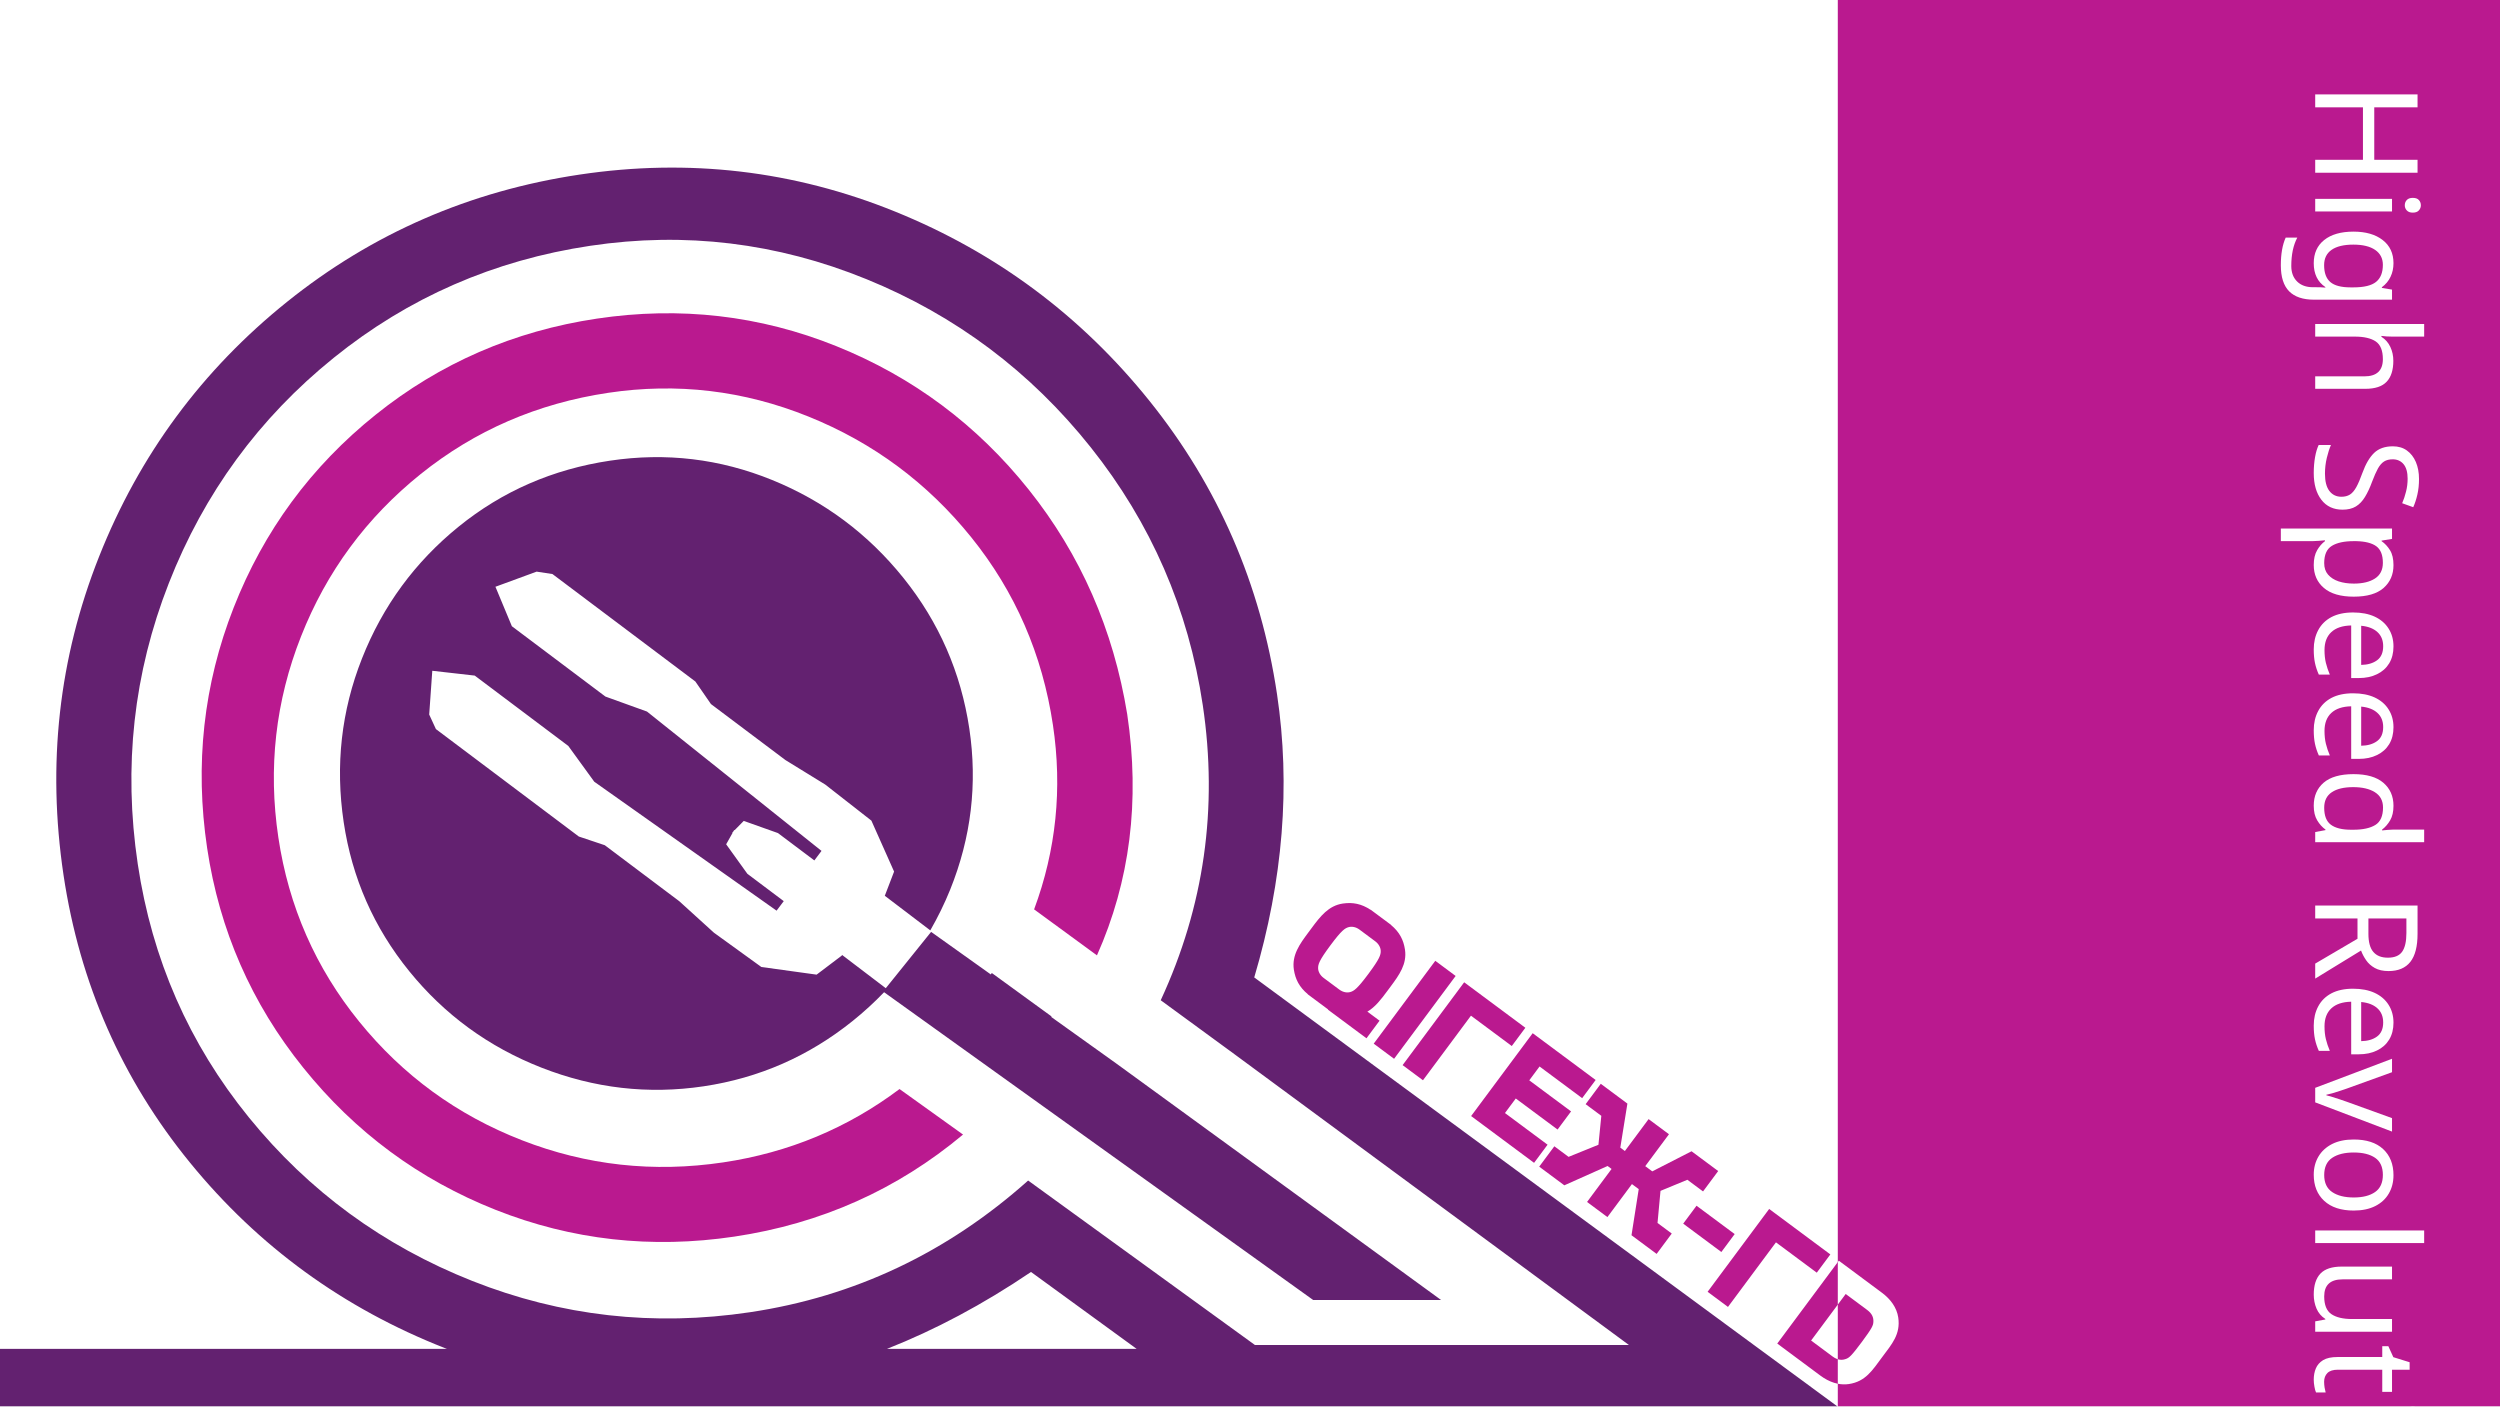
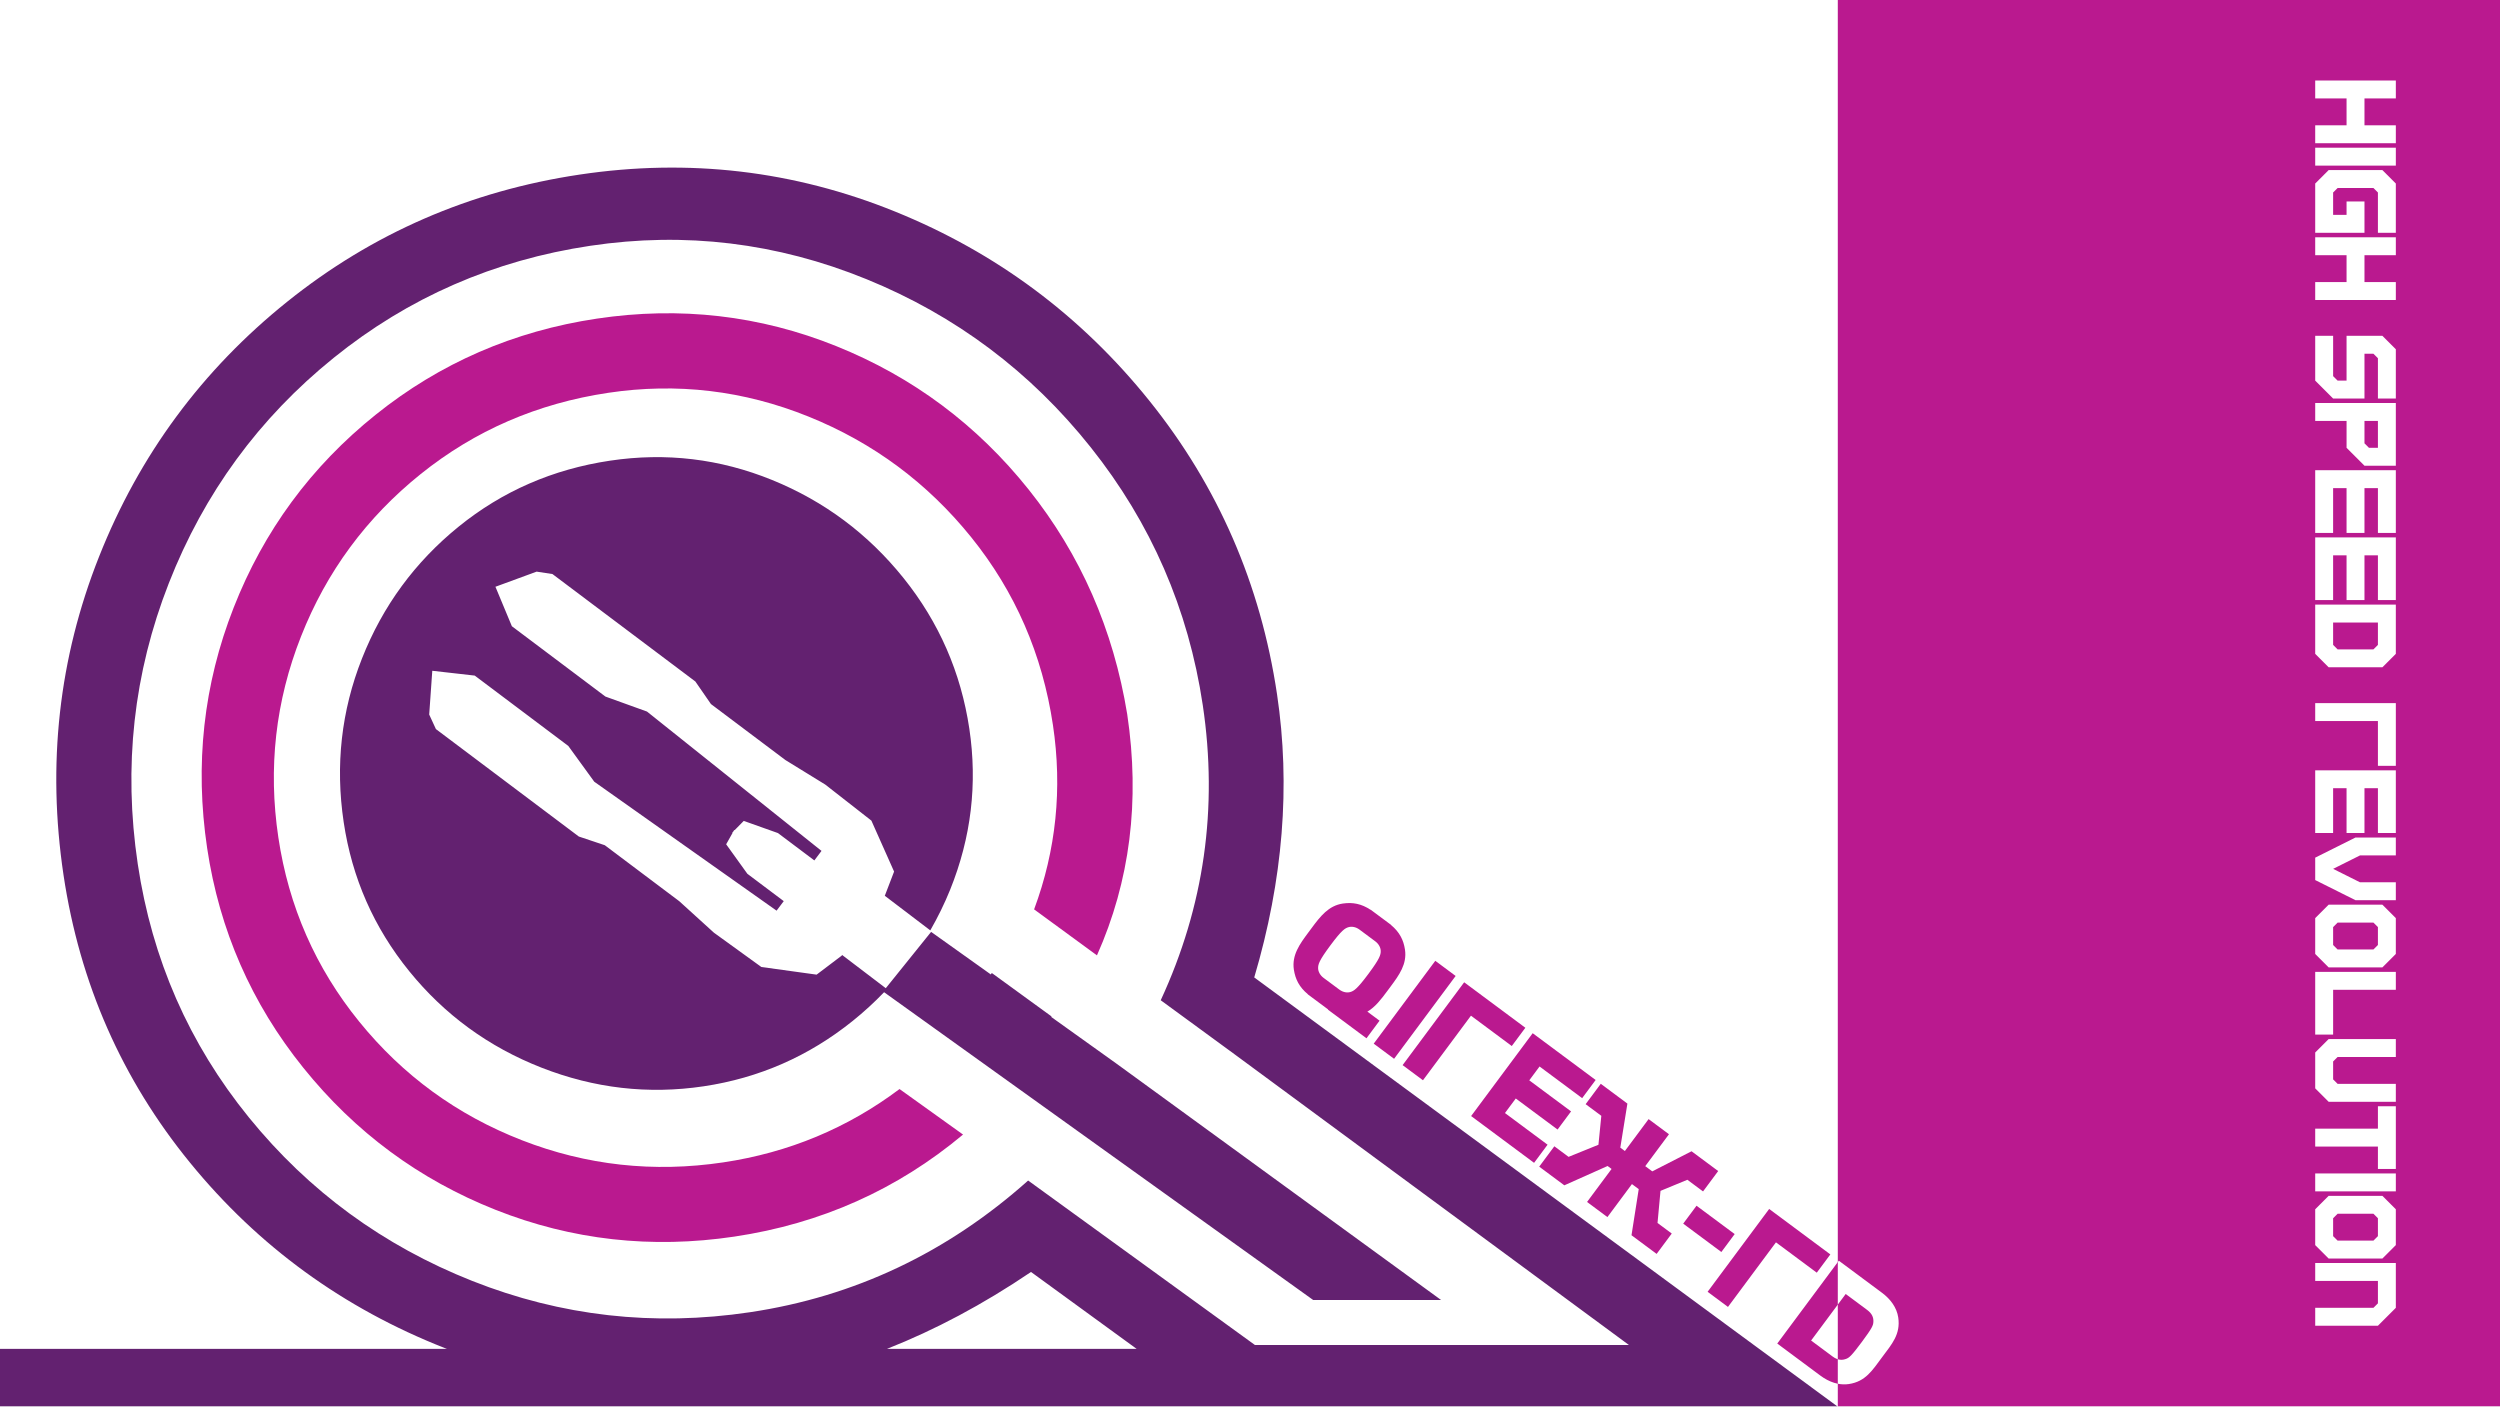
<svg xmlns="http://www.w3.org/2000/svg" width="1920" height="1080" viewBox="0 0 508 285.75" version="1.1" id="svg989">
  <defs id="defs983" />
  <g id="layer1" transform="translate(0,-11.24997)">
    <rect style="opacity:1;fill:#ffffff;fill-opacity:1;stroke:none;stroke-width:3.448;stroke-linecap:butt;stroke-linejoin:round;stroke-miterlimit:4;stroke-dasharray:none;stroke-opacity:1;paint-order:markers stroke fill" id="rect873" width="508" height="285.75" x="-4.9760778e-09" y="11.25" />
    <g id="g909" transform="matrix(1.083225,0,0,1.083225,0,33.12092)" style="stroke-width:0.923">
      <path d="m 92.963,206.759 c 14.313,5.674 29.247,7.344 44.802,5.021 16.256,-2.429 30.543,-8.823 42.89,-19.14 l -11.913,-8.54 c -9.77,7.337 -20.795,11.923 -33.065,13.757 -13.066,1.952 -25.665,0.568 -37.802,-4.165 C 85.736,188.96 75.574,181.555 67.393,171.469 59.211,161.391 54.151,149.865 52.215,136.902 50.269,123.89 51.683,111.318 56.47,99.193 61.248,87.065 68.732,76.914 78.916,68.737 89.095,60.56 100.826,55.48 114.097,53.496 c 12.9,-1.93 25.421,-0.445 37.554,4.452 12.136,4.894 22.318,12.443 30.55,22.653 8.224,10.208 13.338,21.954 15.32,35.231 1.781,11.911 0.598,23.437 -3.535,34.566 l 11.79,8.627 c 6.2,-13.915 8.108,-28.992 5.676,-45.236 C 208.858,97.9 202.705,83.861 192.998,71.685 183.284,59.509 171.25,50.531 156.901,44.751 142.55,38.97 127.575,37.245 111.982,39.577 96.383,41.907 82.536,47.926 70.45,57.623 58.359,67.324 49.485,79.382 43.832,93.796 c -5.66,14.418 -7.313,29.451 -4.976,45.101 2.301,15.39 8.314,29.132 18.047,41.219 9.727,12.09 21.748,20.971 36.06,26.643" style="fill:#ba198f;fill-opacity:1;fill-rule:nonzero;stroke:none;stroke-width:0.033" id="path1600" />
      <path d="m 192.866,201.263 c -15.171,13.539 -32.566,21.77 -52.188,24.706 -18.037,2.696 -35.397,0.739 -52.092,-5.873 C 71.893,213.485 57.927,203.265 46.693,189.431 35.461,175.6 28.511,159.747 25.841,141.882 23.115,123.645 25.057,106.084 31.67,89.208 38.28,72.332 48.594,58.239 62.603,46.93 76.617,35.621 92.667,28.614 110.75,25.912 c 17.76,-2.656 35.016,-0.567 51.767,6.258 16.748,6.823 30.781,17.342 42.092,31.55 11.313,14.21 18.323,30.33 21.017,48.367 2.885,19.318 0.255,37.768 -7.888,55.357 l 13.833,10.121 73.994,54.547 h -70.159 z m -26.483,31.579 c 9.025,-3.561 18.034,-8.343 27.022,-14.428 l 19.816,14.428 z m 68.897,-69.677 c 5.413,-18.281 6.84,-35.993 4.273,-53.14 C 236.47,89.384 228.5,71.061 215.654,55.046 202.804,39.035 186.885,27.184 167.905,19.497 148.928,11.81 129.206,9.498 108.754,12.556 88.139,15.637 69.844,23.593 53.873,36.411 37.903,49.229 26.14,65.162 18.589,84.214 11.031,103.264 8.811,123.179 11.917,143.962 c 3.035,20.309 10.953,38.305 23.757,53.986 12.804,15.683 28.726,27.265 47.765,34.743 0.134,0.054 0.27,0.099 0.404,0.152 H 0 v 10.762 h 344.631 z m -21.022,19.677 -4.939,-3.593 -12.121,-8.672 c 0.022,-0.036 0.041,-0.065 0.062,-0.095 l -11.212,-8.152 c -0.059,0.093 -0.122,0.184 -0.179,0.276 l -11.203,-7.988 -8.504,10.566 -8.204,-6.241 -0.055,0.126 -4.718,3.571 -10.365,-1.435 -8.896,-6.434 -6.498,-5.903 -13.972,-10.504 -4.876,-1.633 -26.809,-20.156 -1.256,-2.724 0.578,-8.212 7.966,0.904 17.548,13.194 4.871,6.713 34.2,24.189 1.345,-1.788 -6.824,-5.129 -3.978,-5.533 1.207,-2.147 -0.065,-0.049 0.216,-0.219 0.149,-0.268 0.065,0.051 1.726,-1.757 6.42,2.284 6.825,5.132 1.343,-1.788 -32.737,-26.139 -7.802,-2.815 -17.546,-13.191 -3.083,-7.404 7.728,-2.838 2.968,0.453 26.807,20.155 2.924,4.231 13.972,10.504 7.474,4.602 8.652,6.761 4.258,9.559 -1.742,4.542 8.533,6.488 c 1.395,-2.43 2.65,-4.967 3.727,-7.633 3.945,-9.785 5.144,-19.85 3.598,-30.194 -1.578,-10.552 -5.691,-19.968 -12.335,-28.253 -6.65,-8.285 -14.864,-14.42 -24.656,-18.405 -9.793,-3.984 -19.926,-5.193 -30.396,-3.627 -10.74,1.603 -20.21,5.731 -28.409,12.375 -8.204,6.647 -14.244,14.887 -18.129,24.719 -3.888,9.832 -5.032,20.076 -3.438,30.732 1.56,10.448 5.655,19.758 12.287,27.937 6.628,8.177 14.9,14.215 24.811,18.1 9.909,3.882 20.048,5.05 30.419,3.5 10.419,-1.559 19.743,-5.648 27.977,-12.272 2.099,-1.688 4.057,-3.484 5.877,-5.379 l 80.498,57.74 h 23.991 L 214.258,182.843" style="fill:#632170;fill-opacity:1;fill-rule:nonzero;stroke:none;stroke-width:0.033" id="path1604" />
    </g>
    <rect style="opacity:1;fill:#ba198f;fill-opacity:1;stroke:none;stroke-width:3.448;stroke-linecap:butt;stroke-linejoin:round;stroke-miterlimit:4;stroke-dasharray:none;stroke-opacity:1;paint-order:markers stroke fill" id="rect846" width="134.56" height="285.75" x="373.44" y="11.25" />
-     <text xml:space="preserve" style="font-style:normal;font-variant:normal;font-weight:normal;font-stretch:normal;font-size:29.126px;line-height:1.25;font-family:Qirex;-inkscape-font-specification:'Qirex, Normal';font-variant-ligatures:normal;font-variant-caps:normal;font-variant-numeric:normal;font-feature-settings:normal;text-align:start;letter-spacing:0px;word-spacing:0px;writing-mode:lr-tb;text-anchor:start;fill:#ffffff;fill-opacity:1;stroke:none;stroke-width:0.265" x="27.61" y="-470.45" id="text840" transform="rotate(90)">
-       <tspan x="27.61" y="-470.45" style="font-style:normal;font-variant:normal;font-weight:normal;font-stretch:normal;font-size:29.126px;font-family:Qirex;-inkscape-font-specification:'Qirex, Normal';font-variant-ligatures:normal;font-variant-caps:normal;font-variant-numeric:normal;font-feature-settings:normal;text-align:start;writing-mode:lr-tb;text-anchor:start;fill:#ffffff;stroke-width:0.265" id="tspan842">High Speed Revolution</tspan>
-     </text>
+     <g aria-label="High Speed Revolution" transform="rotate(90)" style="font-style:normal;font-variant:normal;font-weight:normal;font-stretch:normal;font-size:29.126px;line-height:1.25;font-family:Qirex;-inkscape-font-specification:'Qirex, Normal';font-variant-ligatures:normal;font-variant-caps:normal;font-variant-numeric:normal;font-feature-settings:normal;text-align:start;letter-spacing:0px;word-spacing:0px;writing-mode:lr-tb;text-anchor:start;fill:#ffffff;fill-opacity:1;stroke:none;stroke-width:0.265" id="text840">
+       <path d="m 27.61,-470.45 v -16.383 h 3.641 v 6.371 h 5.461 v -6.371 h 3.641 v 16.383 h -3.641 v -6.371 h -5.461 v 6.371 z" style="font-style:normal;font-variant:normal;font-weight:normal;font-stretch:normal;font-size:29.126px;font-family:Qirex;-inkscape-font-specification:'Qirex, Normal';font-variant-ligatures:normal;font-variant-caps:normal;font-variant-numeric:normal;font-feature-settings:normal;text-align:start;writing-mode:lr-tb;text-anchor:start;fill:#ffffff;stroke-width:0.265" id="path829" />
+       <path d="m 41.263,-470.45 v -16.383 h 3.641 v 16.383 z" style="font-style:normal;font-variant:normal;font-weight:normal;font-stretch:normal;font-size:29.126px;font-family:Qirex;-inkscape-font-specification:'Qirex, Normal';font-variant-ligatures:normal;font-variant-caps:normal;font-variant-numeric:normal;font-feature-settings:normal;text-align:start;writing-mode:lr-tb;text-anchor:start;fill:#ffffff;stroke-width:0.265" id="path831" />
+       <path d="m 48.544,-470.45 -0.91,-0.91 -0.91,-0.91 -0.91,-0.91 v -10.922 l 0.91,-0.91 0.91,-0.91 0.91,-0.91 h 10.012 v 3.641 h -8.192 l -0.91,0.91 v 7.281 l 0.91,0.91 h 4.551 v -2.731 h -2.731 v -3.641 h 6.371 v 10.012 z" style="font-style:normal;font-variant:normal;font-weight:normal;font-stretch:normal;font-size:29.126px;font-family:Qirex;-inkscape-font-specification:'Qirex, Normal';font-variant-ligatures:normal;font-variant-caps:normal;font-variant-numeric:normal;font-feature-settings:normal;text-align:start;writing-mode:lr-tb;text-anchor:start;fill:#ffffff;stroke-width:0.265" id="path833" />
+       <path d="m 59.466,-470.45 v -16.383 h 3.641 v 6.371 h 5.461 v -6.371 h 3.641 v 16.383 h -3.641 v -6.371 h -5.461 v 6.371 z" style="font-style:normal;font-variant:normal;font-weight:normal;font-stretch:normal;font-size:29.126px;font-family:Qirex;-inkscape-font-specification:'Qirex, Normal';font-variant-ligatures:normal;font-variant-caps:normal;font-variant-numeric:normal;font-feature-settings:normal;text-align:start;writing-mode:lr-tb;text-anchor:start;fill:#ffffff;stroke-width:0.265" id="path835" />
+       <path d="m 79.49,-470.45 v -3.641 h 8.192 l 0.91,-0.91 v -1.82 h -9.102 v -7.281 l 0.91,-0.91 0.91,-0.91 0.91,-0.91 H 92.233 v 3.641 h -8.192 l -0.91,0.91 v 1.82 h 9.102 v 6.371 l -0.91,0.91 -0.91,0.91 -0.91,0.91 -0.91,0.91 z" style="font-style:normal;font-variant:normal;font-weight:normal;font-stretch:normal;font-size:29.126px;font-family:Qirex;-inkscape-font-specification:'Qirex, Normal';font-variant-ligatures:normal;font-variant-caps:normal;font-variant-numeric:normal;font-feature-settings:normal;text-align:start;writing-mode:lr-tb;text-anchor:start;fill:#ffffff;stroke-width:0.265" id="path837" />
+       <path d="m 101.335,-480.462 0.91,-0.91 v -1.82 h -5.461 v 2.731 z m -8.192,10.012 v -16.383 H 105.885 v 6.371 l -0.91,0.91 -0.91,0.91 -0.91,0.91 -0.91,0.91 h -5.461 v 6.371 z" style="font-style:normal;font-variant:normal;font-weight:normal;font-stretch:normal;font-size:29.126px;font-family:Qirex;-inkscape-font-specification:'Qirex, Normal';font-variant-ligatures:normal;font-variant-caps:normal;font-variant-numeric:normal;font-feature-settings:normal;text-align:start;writing-mode:lr-tb;text-anchor:start;fill:#ffffff;stroke-width:0.265" id="path839" />
+       <path d="m 106.796,-470.45 v -16.383 h 12.742 v 3.641 h -9.102 v 2.731 h 9.102 v 3.641 h -9.102 v 2.731 h 9.102 v 3.641 z" style="font-style:normal;font-variant:normal;font-weight:normal;font-stretch:normal;font-size:29.126px;font-family:Qirex;-inkscape-font-specification:'Qirex, Normal';font-variant-ligatures:normal;font-variant-caps:normal;font-variant-numeric:normal;font-feature-settings:normal;text-align:start;writing-mode:lr-tb;text-anchor:start;fill:#ffffff;stroke-width:0.265" id="path841" />
+       <path d="m 120.448,-470.45 v -16.383 h 12.742 v 3.641 h -9.102 v 2.731 h 9.102 v 3.641 h -9.102 v 2.731 h 9.102 v 3.641 z" style="font-style:normal;font-variant:normal;font-weight:normal;font-stretch:normal;font-size:29.126px;font-family:Qirex;-inkscape-font-specification:'Qirex, Normal';font-variant-ligatures:normal;font-variant-caps:normal;font-variant-numeric:normal;font-feature-settings:normal;text-align:start;writing-mode:lr-tb;text-anchor:start;fill:#ffffff;stroke-width:0.265" id="path843" />
+       <path d="m 142.293,-474.09 0.91,-0.91 v -7.281 l -0.91,-0.91 h -4.551 v 9.102 z m -8.192,3.641 v -16.383 H 144.113 l 0.91,0.91 0.91,0.91 0.91,0.91 v 10.922 l -0.91,0.91 -0.91,0.91 -0.91,0.91 z" style="font-style:normal;font-variant:normal;font-weight:normal;font-stretch:normal;font-size:29.126px;font-family:Qirex;-inkscape-font-specification:'Qirex, Normal';font-variant-ligatures:normal;font-variant-caps:normal;font-variant-numeric:normal;font-feature-settings:normal;text-align:start;writing-mode:lr-tb;text-anchor:start;fill:#ffffff;stroke-width:0.265" id="path845" />
+       <path d="m 154.125,-470.45 v -16.383 h 12.742 v 3.641 h -9.102 v 12.742 z" style="font-style:normal;font-variant:normal;font-weight:normal;font-stretch:normal;font-size:29.126px;font-family:Qirex;-inkscape-font-specification:'Qirex, Normal';font-variant-ligatures:normal;font-variant-caps:normal;font-variant-numeric:normal;font-feature-settings:normal;text-align:start;writing-mode:lr-tb;text-anchor:start;fill:#ffffff;stroke-width:0.265" id="path847" />
+       <path d="m 167.778,-470.45 v -16.383 h 12.742 v 3.641 h -9.102 v 2.731 h 9.102 v 3.641 h -9.102 v 2.731 h 9.102 v 3.641 z" style="font-style:normal;font-variant:normal;font-weight:normal;font-stretch:normal;font-size:29.126px;font-family:Qirex;-inkscape-font-specification:'Qirex, Normal';font-variant-ligatures:normal;font-variant-caps:normal;font-variant-numeric:normal;font-feature-settings:normal;text-align:start;writing-mode:lr-tb;text-anchor:start;fill:#ffffff;stroke-width:0.265" id="path849" />
+       <path d="m 185.526,-470.45 -0.455,-0.91 -0.455,-0.91 -0.455,-0.91 -0.455,-0.91 -0.455,-0.91 -0.455,-0.91 -0.455,-0.91 -0.455,-0.91 -0.455,-0.91 v -8.192 h 3.641 v 7.281 l 0.455,0.91 0.455,0.91 0.455,0.91 0.455,0.91 0.455,0.91 0.455,0.91 0.455,-0.91 0.455,-0.91 0.455,-0.91 0.455,-0.91 0.455,-0.91 0.455,-0.91 v -7.281 h 3.641 v 8.192 l -0.455,0.91 -0.455,0.91 -0.455,0.91 -0.455,0.91 -0.455,0.91 -0.455,0.91 -0.455,0.91 -0.455,0.91 -0.455,0.91 z" style="font-style:normal;font-variant:normal;font-weight:normal;font-stretch:normal;font-size:29.126px;font-family:Qirex;-inkscape-font-specification:'Qirex, Normal';font-variant-ligatures:normal;font-variant-caps:normal;font-variant-numeric:normal;font-feature-settings:normal;text-align:start;writing-mode:lr-tb;text-anchor:start;fill:#ffffff;stroke-width:0.265" id="path851" />
+       <path d="m 203.275,-474.09 0.91,-0.91 v -7.281 l -0.91,-0.91 h -3.641 l -0.91,0.91 v 7.281 l 0.91,0.91 z m -5.461,3.641 -0.91,-0.91 -0.91,-0.91 -0.91,-0.91 v -10.922 l 0.91,-0.91 0.91,-0.91 0.91,-0.91 h 7.281 l 0.91,0.91 0.91,0.91 0.91,0.91 v 10.922 l -0.91,0.91 -0.91,0.91 -0.91,0.91 z" style="font-style:normal;font-variant:normal;font-weight:normal;font-stretch:normal;font-size:29.126px;font-family:Qirex;-inkscape-font-specification:'Qirex, Normal';font-variant-ligatures:normal;font-variant-caps:normal;font-variant-numeric:normal;font-feature-settings:normal;text-align:start;writing-mode:lr-tb;text-anchor:start;fill:#ffffff;stroke-width:0.265" id="path853" />
+       <path d="m 208.736,-470.45 v -16.383 h 3.641 v 12.742 h 9.102 v 3.641 z" style="font-style:normal;font-variant:normal;font-weight:normal;font-stretch:normal;font-size:29.126px;font-family:Qirex;-inkscape-font-specification:'Qirex, Normal';font-variant-ligatures:normal;font-variant-caps:normal;font-variant-numeric:normal;font-feature-settings:normal;text-align:start;writing-mode:lr-tb;text-anchor:start;fill:#ffffff;stroke-width:0.265" id="path855" />
+       <path d="m 225.119,-470.45 -0.91,-0.91 -0.91,-0.91 -0.91,-0.91 v -13.653 h 3.641 v 11.832 l 0.91,0.91 h 3.641 l 0.91,-0.91 v -11.832 h 3.641 v 13.653 l -0.91,0.91 -0.91,0.91 -0.91,0.91 z" style="font-style:normal;font-variant:normal;font-weight:normal;font-stretch:normal;font-size:29.126px;font-family:Qirex;-inkscape-font-specification:'Qirex, Normal';font-variant-ligatures:normal;font-variant-caps:normal;font-variant-numeric:normal;font-feature-settings:normal;text-align:start;writing-mode:lr-tb;text-anchor:start;fill:#ffffff;stroke-width:0.265" id="path857" />
+       <path d="m 240.592,-470.45 v -12.742 h -4.551 v -3.641 h 12.742 v 3.641 h -4.551 v 12.742 z" style="font-style:normal;font-variant:normal;font-weight:normal;font-stretch:normal;font-size:29.126px;font-family:Qirex;-inkscape-font-specification:'Qirex, Normal';font-variant-ligatures:normal;font-variant-caps:normal;font-variant-numeric:normal;font-feature-settings:normal;text-align:start;writing-mode:lr-tb;text-anchor:start;fill:#ffffff;stroke-width:0.265" id="path859" />
+       <path d="m 249.694,-470.45 v -16.383 h 3.641 v 16.383 z" style="font-style:normal;font-variant:normal;font-weight:normal;font-stretch:normal;font-size:29.126px;font-family:Qirex;-inkscape-font-specification:'Qirex, Normal';font-variant-ligatures:normal;font-variant-caps:normal;font-variant-numeric:normal;font-feature-settings:normal;text-align:start;writing-mode:lr-tb;text-anchor:start;fill:#ffffff;stroke-width:0.265" id="path861" />
+       <path d="m 262.436,-474.09 0.91,-0.91 v -7.281 l -0.91,-0.91 h -3.641 l -0.91,0.91 v 7.281 l 0.91,0.91 z m -5.461,3.641 -0.91,-0.91 -0.91,-0.91 -0.91,-0.91 v -10.922 l 0.91,-0.91 0.91,-0.91 0.91,-0.91 h 7.281 l 0.91,0.91 0.91,0.91 0.91,0.91 v 10.922 l -0.91,0.91 -0.91,0.91 -0.91,0.91 z" style="font-style:normal;font-variant:normal;font-weight:normal;font-stretch:normal;font-size:29.126px;font-family:Qirex;-inkscape-font-specification:'Qirex, Normal';font-variant-ligatures:normal;font-variant-caps:normal;font-variant-numeric:normal;font-feature-settings:normal;text-align:start;writing-mode:lr-tb;text-anchor:start;fill:#ffffff;stroke-width:0.265" id="path863" />
+       <path d="m 267.897,-470.45 v -16.383 h 9.102 l 0.91,0.91 0.91,0.91 0.91,0.91 0.91,0.91 v 12.742 h -3.641 v -11.832 l -0.91,-0.91 h -4.551 v 12.742 z" style="font-style:normal;font-variant:normal;font-weight:normal;font-stretch:normal;font-size:29.126px;font-family:Qirex;-inkscape-font-specification:'Qirex, Normal';font-variant-ligatures:normal;font-variant-caps:normal;font-variant-numeric:normal;font-feature-settings:normal;text-align:start;writing-mode:lr-tb;text-anchor:start;fill:#ffffff;stroke-width:0.265" id="path865" />
+     </g>
    <g transform="matrix(0.7618055,0.5661419,-0.5661419,0.7618055,279.0333,-56.71237)" id="g1698" style="stroke-width:1.054">
      <path d="m 159.057,231.84 c -0.992,0 -1.767,-0.435 -2.17,-0.963 -0.498,-0.653 -0.808,-1.398 -0.808,-5.431 0,-0.017 0.001,-0.031 0.001,-0.048 0,-0.016 -0.001,-0.031 -0.001,-0.048 0,-4.031 0.311,-4.778 0.808,-5.429 0.403,-0.528 1.178,-0.963 2.17,-0.963 h 4.216 c 0.993,0 1.769,0.436 2.172,0.963 0.497,0.651 0.807,1.398 0.807,5.429 0,0.017 0,0.032 0,0.048 0,0.017 0,0.031 0,0.048 0,4.033 -0.31,4.778 -0.807,5.431 -0.403,0.528 -1.179,0.963 -2.172,0.963 z m 11.839,0.208 c 0.767,-1.801 0.789,-3.867 0.788,-6.047 0,-0.198 0,-0.4 0,-0.602 0,-0.202 0,-0.401 0,-0.602 0.003,-3.109 -0.039,-5.999 -2.235,-8.197 -0.06,-0.058 -0.12,-0.107 -0.178,-0.164 -0.136,-0.129 -0.272,-0.26 -0.41,-0.377 -0.099,-0.086 -0.203,-0.161 -0.303,-0.239 -0.101,-0.078 -0.2,-0.161 -0.304,-0.235 -0.137,-0.097 -0.276,-0.183 -0.418,-0.27 -0.072,-0.046 -0.142,-0.092 -0.215,-0.133 -0.163,-0.095 -0.333,-0.18 -0.504,-0.26 -0.054,-0.026 -0.106,-0.055 -0.16,-0.078 -0.189,-0.085 -0.384,-0.161 -0.584,-0.23 -0.039,-0.016 -0.077,-0.029 -0.117,-0.043 -0.215,-0.072 -0.435,-0.134 -0.663,-0.188 -0.026,-0.007 -0.054,-0.013 -0.08,-0.019 -0.241,-0.055 -0.488,-0.102 -0.745,-0.138 -0.014,-0.003 -0.029,-0.004 -0.043,-0.006 -0.268,-0.037 -0.544,-0.062 -0.831,-0.078 -9.8e-4,0 -9.8e-4,-7e-4 -0.002,-7e-4 v -0.026 h -0.62 -4.216 -0.62 v 0.026 c 0,0 -8.5e-4,7e-4 -0.002,7e-4 -0.286,0.016 -0.563,0.041 -0.831,0.078 -0.013,0.002 -0.028,0.003 -0.043,0.006 -0.256,0.036 -0.503,0.083 -0.744,0.138 -0.025,0.006 -0.052,0.012 -0.08,0.019 -0.226,0.053 -0.448,0.116 -0.662,0.188 -0.039,0.013 -0.078,0.027 -0.116,0.043 -0.2,0.069 -0.395,0.145 -0.584,0.23 -0.054,0.023 -0.107,0.051 -0.16,0.078 -0.17,0.081 -0.34,0.166 -0.504,0.26 -0.073,0.041 -0.143,0.086 -0.214,0.133 -0.142,0.086 -0.283,0.173 -0.419,0.27 -0.104,0.073 -0.203,0.157 -0.303,0.235 -0.101,0.078 -0.206,0.153 -0.304,0.239 -0.139,0.117 -0.275,0.248 -0.411,0.377 -0.059,0.056 -0.119,0.106 -0.177,0.164 -2.196,2.198 -2.238,5.088 -2.236,8.197 0,0.2 2.7e-4,0.4 2.7e-4,0.602 0,0.201 -2.7e-4,0.404 -2.7e-4,0.602 -0.003,3.111 0.039,6 2.236,8.199 0.189,0.188 0.381,0.364 0.578,0.532 0.004,0.004 0.006,0.008 0.011,0.009 0.098,0.085 0.202,0.159 0.304,0.238 0.1,0.081 0.199,0.161 0.303,0.235 0.137,0.097 0.278,0.184 0.419,0.271 0.07,0.044 0.141,0.09 0.214,0.133 0.165,0.094 0.334,0.179 0.504,0.262 0.053,0.025 0.106,0.051 0.16,0.076 0.19,0.085 0.385,0.161 0.584,0.23 0.038,0.015 0.077,0.03 0.116,0.043 0.214,0.071 0.436,0.134 0.662,0.187 0.028,0.007 0.055,0.013 0.08,0.019 0.241,0.055 0.488,0.101 0.744,0.137 0.015,0.002 0.03,0.004 0.043,0.005 0.268,0.036 0.545,0.063 0.831,0.079 0.001,0 0.002,0 0.002,0 v 0.027 h 0.62 4.216 0.597 v 0.06 h 10.274 v -4.694 h -3.247" style="fill:#ba198f;fill-opacity:1;fill-rule:nonzero;stroke:none;stroke-width:0.037" id="path1682" />
      <path d="M 176.075,236.741 V 214.645 h 5.432 v 22.097 h -5.432" style="fill:#ba198f;fill-opacity:1;fill-rule:nonzero;stroke:none;stroke-width:0.037" id="path1684" />
      <path d="M 202.056,236.741 V 214.645 h 16.794 v 4.841 h -11.364 v 3.692 h 11.149 v 4.843 h -11.149 v 3.881 h 11.364 v 4.84 h -16.794" style="fill:#ba198f;fill-opacity:1;fill-rule:nonzero;stroke:none;stroke-width:0.037" id="path1686" />
      <path d="m 252.24,228.148 v -4.781 h 10.176 v 4.781 h -10.176" style="fill:#ba198f;fill-opacity:1;fill-rule:nonzero;stroke:none;stroke-width:0.037" id="path1688" />
      <path d="m 247.351,220.077 h 4.183 v -5.433 h -7.103 l -4.184,8.472 h -1.871 v -8.514 h -5.431 v 8.514 h -1.221 l -4.405,-8.472 h -7.102 v 5.433 h 4.184 l 3.2,5.337 -3.588,5.896 h -3.795 v 5.432 h 6.7 l 4.967,-8.846 h 1.062 v 8.803 h 5.431 v -8.803 h 1.811 l 4.647,8.846 h 6.7 v -5.432 h -3.796 l -3.587,-5.896 3.199,-5.337" style="fill:#ba198f;fill-opacity:1;fill-rule:nonzero;stroke:none;stroke-width:0.037" id="path1690" />
      <path d="m 297.451,220.725 c -0.496,-0.747 -1.241,-1.242 -2.606,-1.242 h -5.701 v 12.416 h 5.701 c 1.364,0 2.109,-0.497 2.606,-1.243 0.434,-0.62 0.592,-1.21 0.592,-4.966 0,-3.724 -0.158,-4.345 -0.592,-4.965 z m 3.726,13.841 c -1.52,1.522 -3.663,2.175 -5.96,2.175 h -11.504 v -22.099 h 11.504 c 2.297,0 4.44,0.652 5.96,2.172 2.576,2.577 2.297,5.401 2.297,8.876 0,3.477 0.279,6.302 -2.297,8.876" style="fill:#ba198f;fill-opacity:1;fill-rule:nonzero;stroke:none;stroke-width:0.037" id="path1692" />
      <path d="m 189.211,228.516 v 8.225 h -5.43 V 214.645 h 16.32 v 4.872 h -10.89 v 4.47 4.53" style="fill:#ba198f;fill-opacity:1;fill-rule:nonzero;stroke:none;stroke-width:0.037" id="path1694" />
      <path d="m 270.566,228.516 v 8.225 h -5.431 V 214.645 h 16.318 v 4.872 h -10.888 v 4.47 4.53" style="fill:#ba198f;fill-opacity:1;fill-rule:nonzero;stroke:none;stroke-width:0.037" id="path1696" />
-       <path style="fill:#ffffff;fill-opacity:1;fill-rule:nonzero;stroke:none;stroke-width:0.133" d="M 1412.217 968.221 L 1411.428 969.283 L 1411.428 1001.947 L 1417.496 993.781 L 1433.912 1005.981 C 1437.84 1008.899 1438.925 1011.918 1438.756 1015.131 C 1438.679 1017.846 1437.805 1019.972 1429.838 1030.693 C 1421.801 1041.508 1420.082 1042.869 1417.506 1043.725 C 1415.598 1044.409 1413.617 1044.592 1411.428 1043.904 L 1411.428 1062.707 C 1414.202 1063.264 1417.03 1063.375 1419.867 1062.955 C 1432.792 1061.054 1438.032 1052.327 1445.473 1042.314 C 1452.909 1032.309 1459.754 1024.774 1457.852 1011.844 C 1456.728 1004.216 1451.953 997.751 1445.34 992.836 L 1412.217 968.221 z " id="path868" transform="matrix(0.2237419,-0.1662755,0.1662755,0.2237419,-193.2508,232.8281)" />
+       <path style="fill:#ffffff;fill-opacity:1;fill-rule:nonzero;stroke:none;stroke-width:0.133" d="m 1412.217,968.221 -0.789,1.062 v 32.664 l 6.068,-8.166 16.416,12.199 c 3.928,2.919 5.013,5.938 4.844,9.15 -0.077,2.715 -0.95,4.841 -8.918,15.562 -8.037,10.815 -9.755,12.176 -12.332,13.031 -1.908,0.684 -3.889,0.867 -6.078,0.18 v 18.803 c 2.774,0.557 5.602,0.668 8.44,0.248 12.925,-1.901 18.165,-10.629 25.605,-20.641 7.436,-10.006 14.281,-17.541 12.379,-30.471 -1.124,-7.628 -5.898,-14.093 -12.512,-19.008 z" id="path868" transform="matrix(0.2237419,-0.1662755,0.1662755,0.2237419,-193.2508,232.8281)" />
    </g>
  </g>
</svg>
